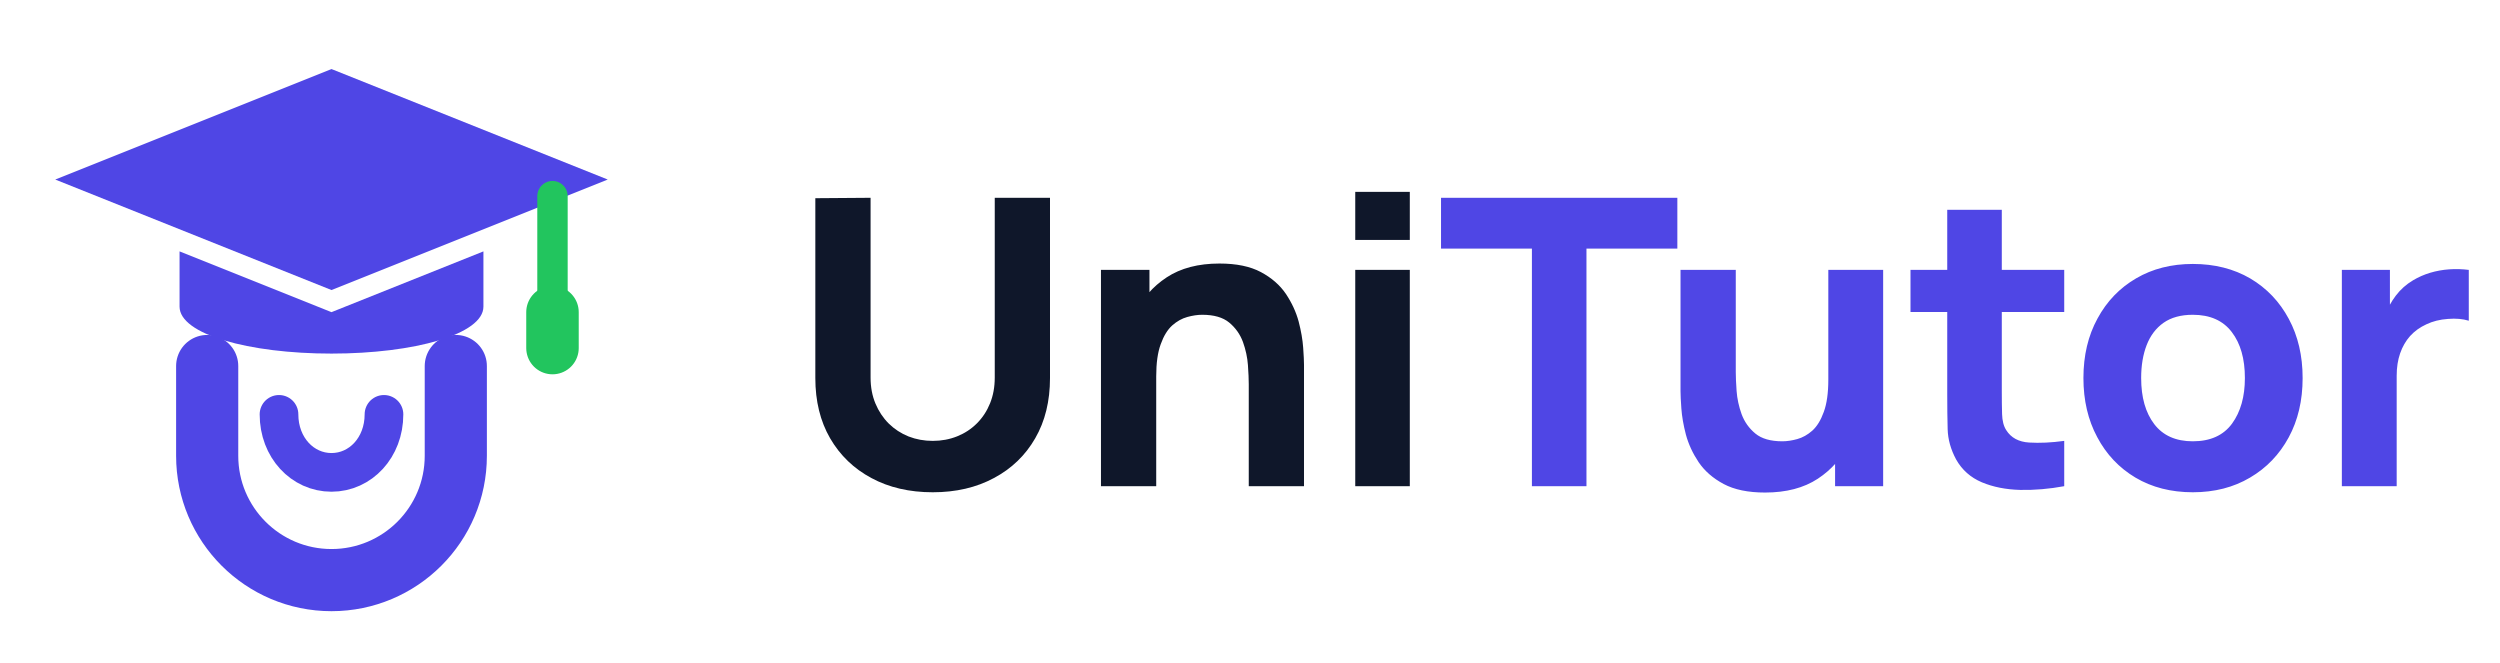
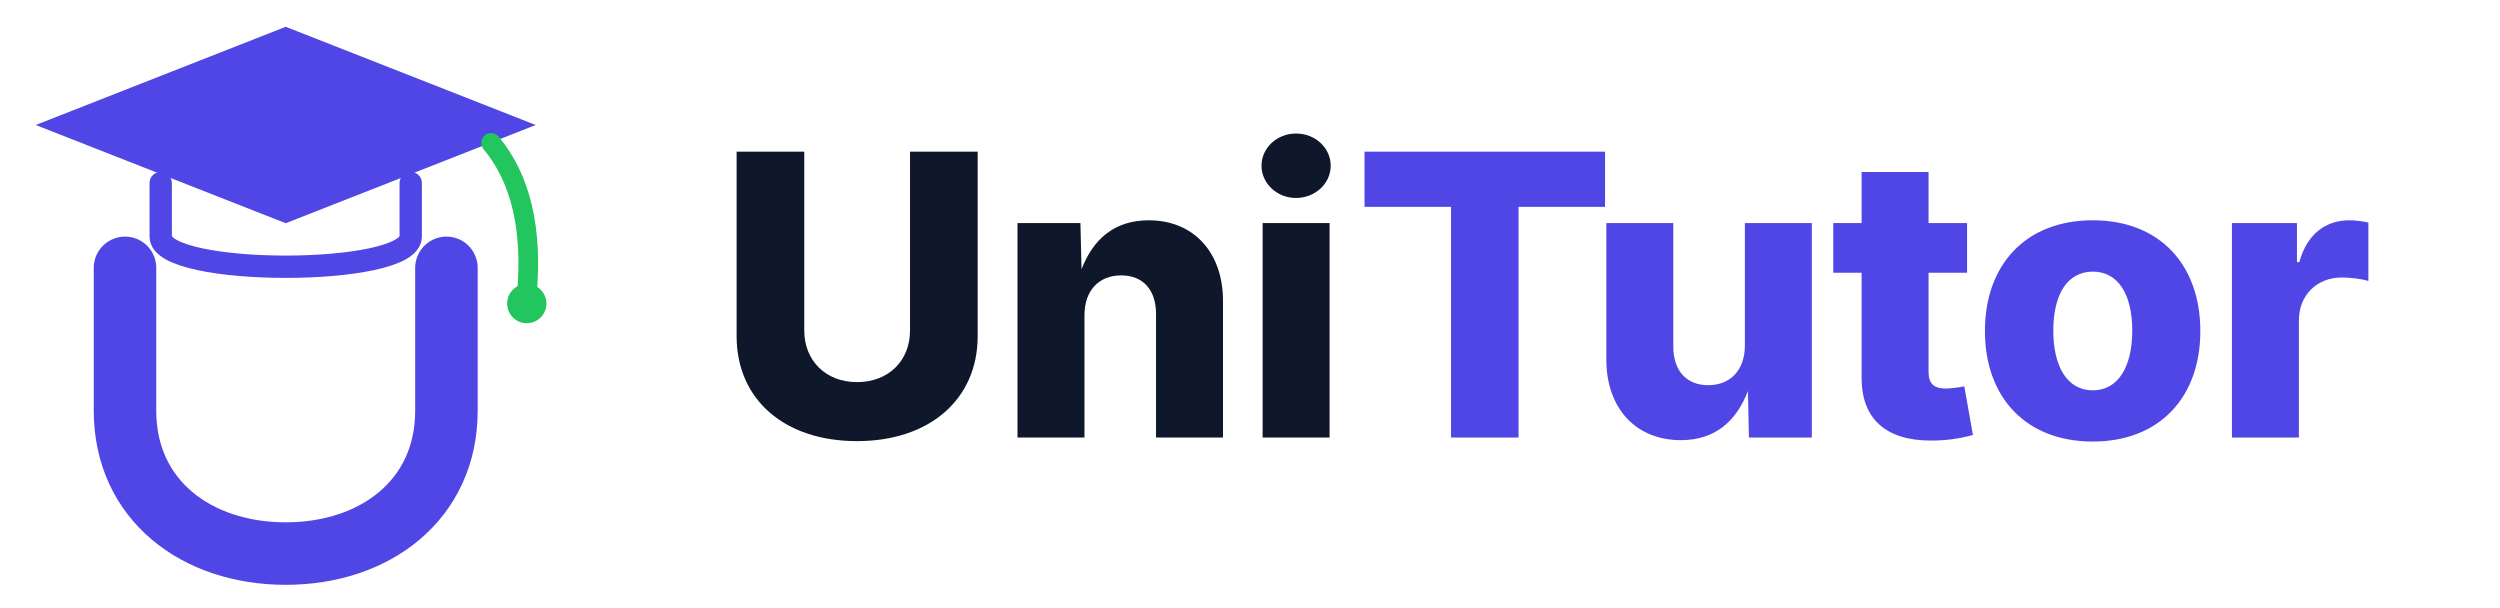
- <svg xmlns="http://www.w3.org/2000/svg" viewBox="0 0 181 48" width="181" height="48">
-   <path d="M24 5 44 13 24 21 4 13z" fill="#4F46E5" />
-   <path d="M13 18.2 24 22.6l11-4.4v4c0 2-5 3.4-11 3.4s-11-1.4-11-3.4z" fill="#4F46E5" />
-   <path d="M15 26.5v6.5a9 9 0 0 0 18 0v-6.5" fill="none" stroke="#4F46E5" stroke-width="4.5" stroke-linecap="round" />
-   <path d="M20.2 30c0 2.4 1.7 4.2 3.8 4.2s3.8-1.8 3.8-4.2" fill="none" stroke="#4F46E5" stroke-width="2.8" stroke-linecap="round" />
-   <path d="M40 14.2v7" fill="none" stroke="#22C55E" stroke-width="2.2" stroke-linecap="round" />
-   <path d="M40 22.6v2.6" fill="none" stroke="#22C55E" stroke-width="3.8" stroke-linecap="round" />
-   <path d="M67.53 35.64L67.53 35.64Q65.00 35.64 63.09 34.61Q61.18 33.59 60.10 31.73Q59.03 29.88 59.03 27.37L59.03 27.37L59.03 14.35L63.03 14.32L63.03 27.34Q63.03 28.37 63.38 29.21Q63.73 30.05 64.34 30.66Q64.96 31.27 65.78 31.60Q66.60 31.92 67.53 31.92L67.53 31.92Q68.48 31.92 69.30 31.59Q70.12 31.26 70.73 30.65Q71.34 30.04 71.68 29.20Q72.02 28.36 72.02 27.34L72.02 27.34L72.02 14.32L76.02 14.32L76.02 27.37Q76.02 29.88 74.95 31.73Q73.88 33.59 71.96 34.61Q70.05 35.64 67.53 35.64ZM94.41 35.20L90.41 35.20L90.41 27.81Q90.41 27.27 90.35 26.43Q90.29 25.60 89.99 24.76Q89.68 23.92 88.99 23.35Q88.31 22.79 87.04 22.79L87.04 22.79Q86.54 22.79 85.96 22.95Q85.38 23.11 84.87 23.56Q84.36 24.02 84.04 24.91Q83.71 25.79 83.71 27.25L83.71 27.25L81.45 26.18Q81.45 24.33 82.20 22.70Q82.95 21.08 84.47 20.08Q85.99 19.08 88.29 19.08L88.29 19.08Q90.13 19.08 91.29 19.70Q92.45 20.32 93.10 21.28Q93.74 22.24 94.02 23.27Q94.29 24.31 94.35 25.17Q94.41 26.02 94.41 26.41L94.41 26.41L94.41 35.20ZM83.71 35.20L79.71 35.20L79.71 19.54L83.22 19.54L83.22 24.73L83.71 24.73L83.71 35.20ZM102.07 17.37L98.12 17.37L98.12 13.89L102.07 13.89L102.07 17.37ZM102.07 35.20L98.12 35.20L98.12 19.54L102.07 19.54L102.07 35.20Z" fill="#0F172A" />
-   <path d="M114.86 35.20L110.91 35.20L110.91 18.00L104.33 18.00L104.33 14.32L121.44 14.32L121.44 18.00L114.86 18.00L114.86 35.20ZM127.79 35.66L127.79 35.66Q125.95 35.66 124.79 35.04Q123.63 34.42 122.98 33.46Q122.34 32.50 122.06 31.47Q121.79 30.43 121.73 29.57Q121.67 28.72 121.67 28.33L121.67 28.33L121.67 19.54L125.67 19.54L125.67 26.94Q125.67 27.47 125.73 28.31Q125.79 29.14 126.09 29.98Q126.40 30.82 127.09 31.39Q127.77 31.95 129.04 31.95L129.04 31.95Q129.54 31.95 130.12 31.79Q130.70 31.63 131.21 31.18Q131.72 30.72 132.04 29.83Q132.37 28.94 132.37 27.49L132.37 27.49L134.63 28.56Q134.63 30.42 133.88 32.04Q133.13 33.66 131.61 34.66Q130.09 35.66 127.79 35.66ZM136.34 35.20L132.86 35.20L132.86 30.01L132.37 30.01L132.37 19.54L136.34 19.54L136.34 35.20ZM149.45 31.92L149.45 35.20Q147.83 35.50 146.27 35.47Q144.71 35.43 143.49 34.92Q142.26 34.40 141.62 33.26L141.62 33.26Q141.04 32.18 141.01 31.07Q140.98 29.97 140.98 28.56L140.98 28.56L140.98 15.19L144.93 15.19L144.93 28.33Q144.93 29.24 144.95 29.97Q144.97 30.71 145.25 31.14L145.25 31.14Q145.77 31.97 146.91 32.04Q148.06 32.11 149.45 31.92L149.45 31.92ZM149.45 22.59L138.32 22.59L138.32 19.54L149.45 19.54L149.45 22.59ZM158.76 35.64L158.76 35.64Q156.40 35.64 154.61 34.58Q152.83 33.52 151.84 31.65Q150.84 29.79 150.84 27.37L150.84 27.37Q150.84 24.92 151.86 23.06Q152.87 21.19 154.66 20.15Q156.44 19.11 158.76 19.11L158.76 19.11Q161.12 19.11 162.92 20.16Q164.71 21.22 165.71 23.09Q166.71 24.95 166.71 27.37L166.71 27.37Q166.71 29.81 165.70 31.67Q164.69 33.53 162.90 34.58Q161.11 35.64 158.76 35.64ZM158.76 31.95L158.76 31.95Q160.66 31.95 161.60 30.67Q162.53 29.39 162.53 27.37L162.53 27.37Q162.53 25.28 161.58 24.04Q160.63 22.79 158.76 22.79L158.76 22.79Q157.47 22.79 156.64 23.37Q155.82 23.95 155.42 24.98Q155.02 26.01 155.02 27.37L155.02 27.37Q155.02 29.47 155.97 30.71Q156.92 31.95 158.76 31.95ZM173.52 35.20L169.55 35.20L169.55 19.54L173.03 19.54L173.03 23.37L172.65 22.88Q172.96 22.06 173.46 21.40Q173.97 20.73 174.71 20.29L174.71 20.29Q175.28 19.95 175.94 19.75Q176.61 19.55 177.32 19.50Q178.03 19.45 178.74 19.54L178.74 19.54L178.74 23.22Q178.09 23.02 177.23 23.09Q176.36 23.15 175.67 23.48L175.67 23.48Q174.97 23.80 174.49 24.33Q174.02 24.86 173.77 25.58Q173.52 26.30 173.52 27.20L173.52 27.20L173.52 35.20Z" fill="#4F46E5" />
+ <svg xmlns="http://www.w3.org/2000/svg" viewBox="4 0 280 68" width="280" height="68">
+   <g>
+     <path d="M 8,14 L 36,3 L 64,14 L 36,25 Z" fill="#4F46E5" />
+     <path d="M 22,20.5 V 26.5 C 22,31 50,31 50,26.5 V 20.5" fill="none" stroke="#4F46E5" stroke-width="2.5" stroke-linecap="round" />
+     <path d="M 59,16 Q 64,22 63,33" fill="none" stroke="#22C55E" stroke-width="2.2" stroke-linecap="round" />
+     <circle cx="63" cy="34" r="2.2" fill="#22C55E" />
+     <path d="M 18,30 V 46 C 18,56 26,62 36,62 C 46,62 54,56 54,46 V 30" fill="none" stroke="#4F46E5" stroke-width="7" stroke-linecap="round" />
+   </g>
+   <text x="84" y="49" font-family="'Manrope', 'Inter', -apple-system, BlinkMacSystemFont, sans-serif" font-size="44" font-weight="800" fill="#0F172A" letter-spacing="-0.5">Uni<tspan fill="#4F46E5">Tutor</tspan>
+   </text>
</svg>
